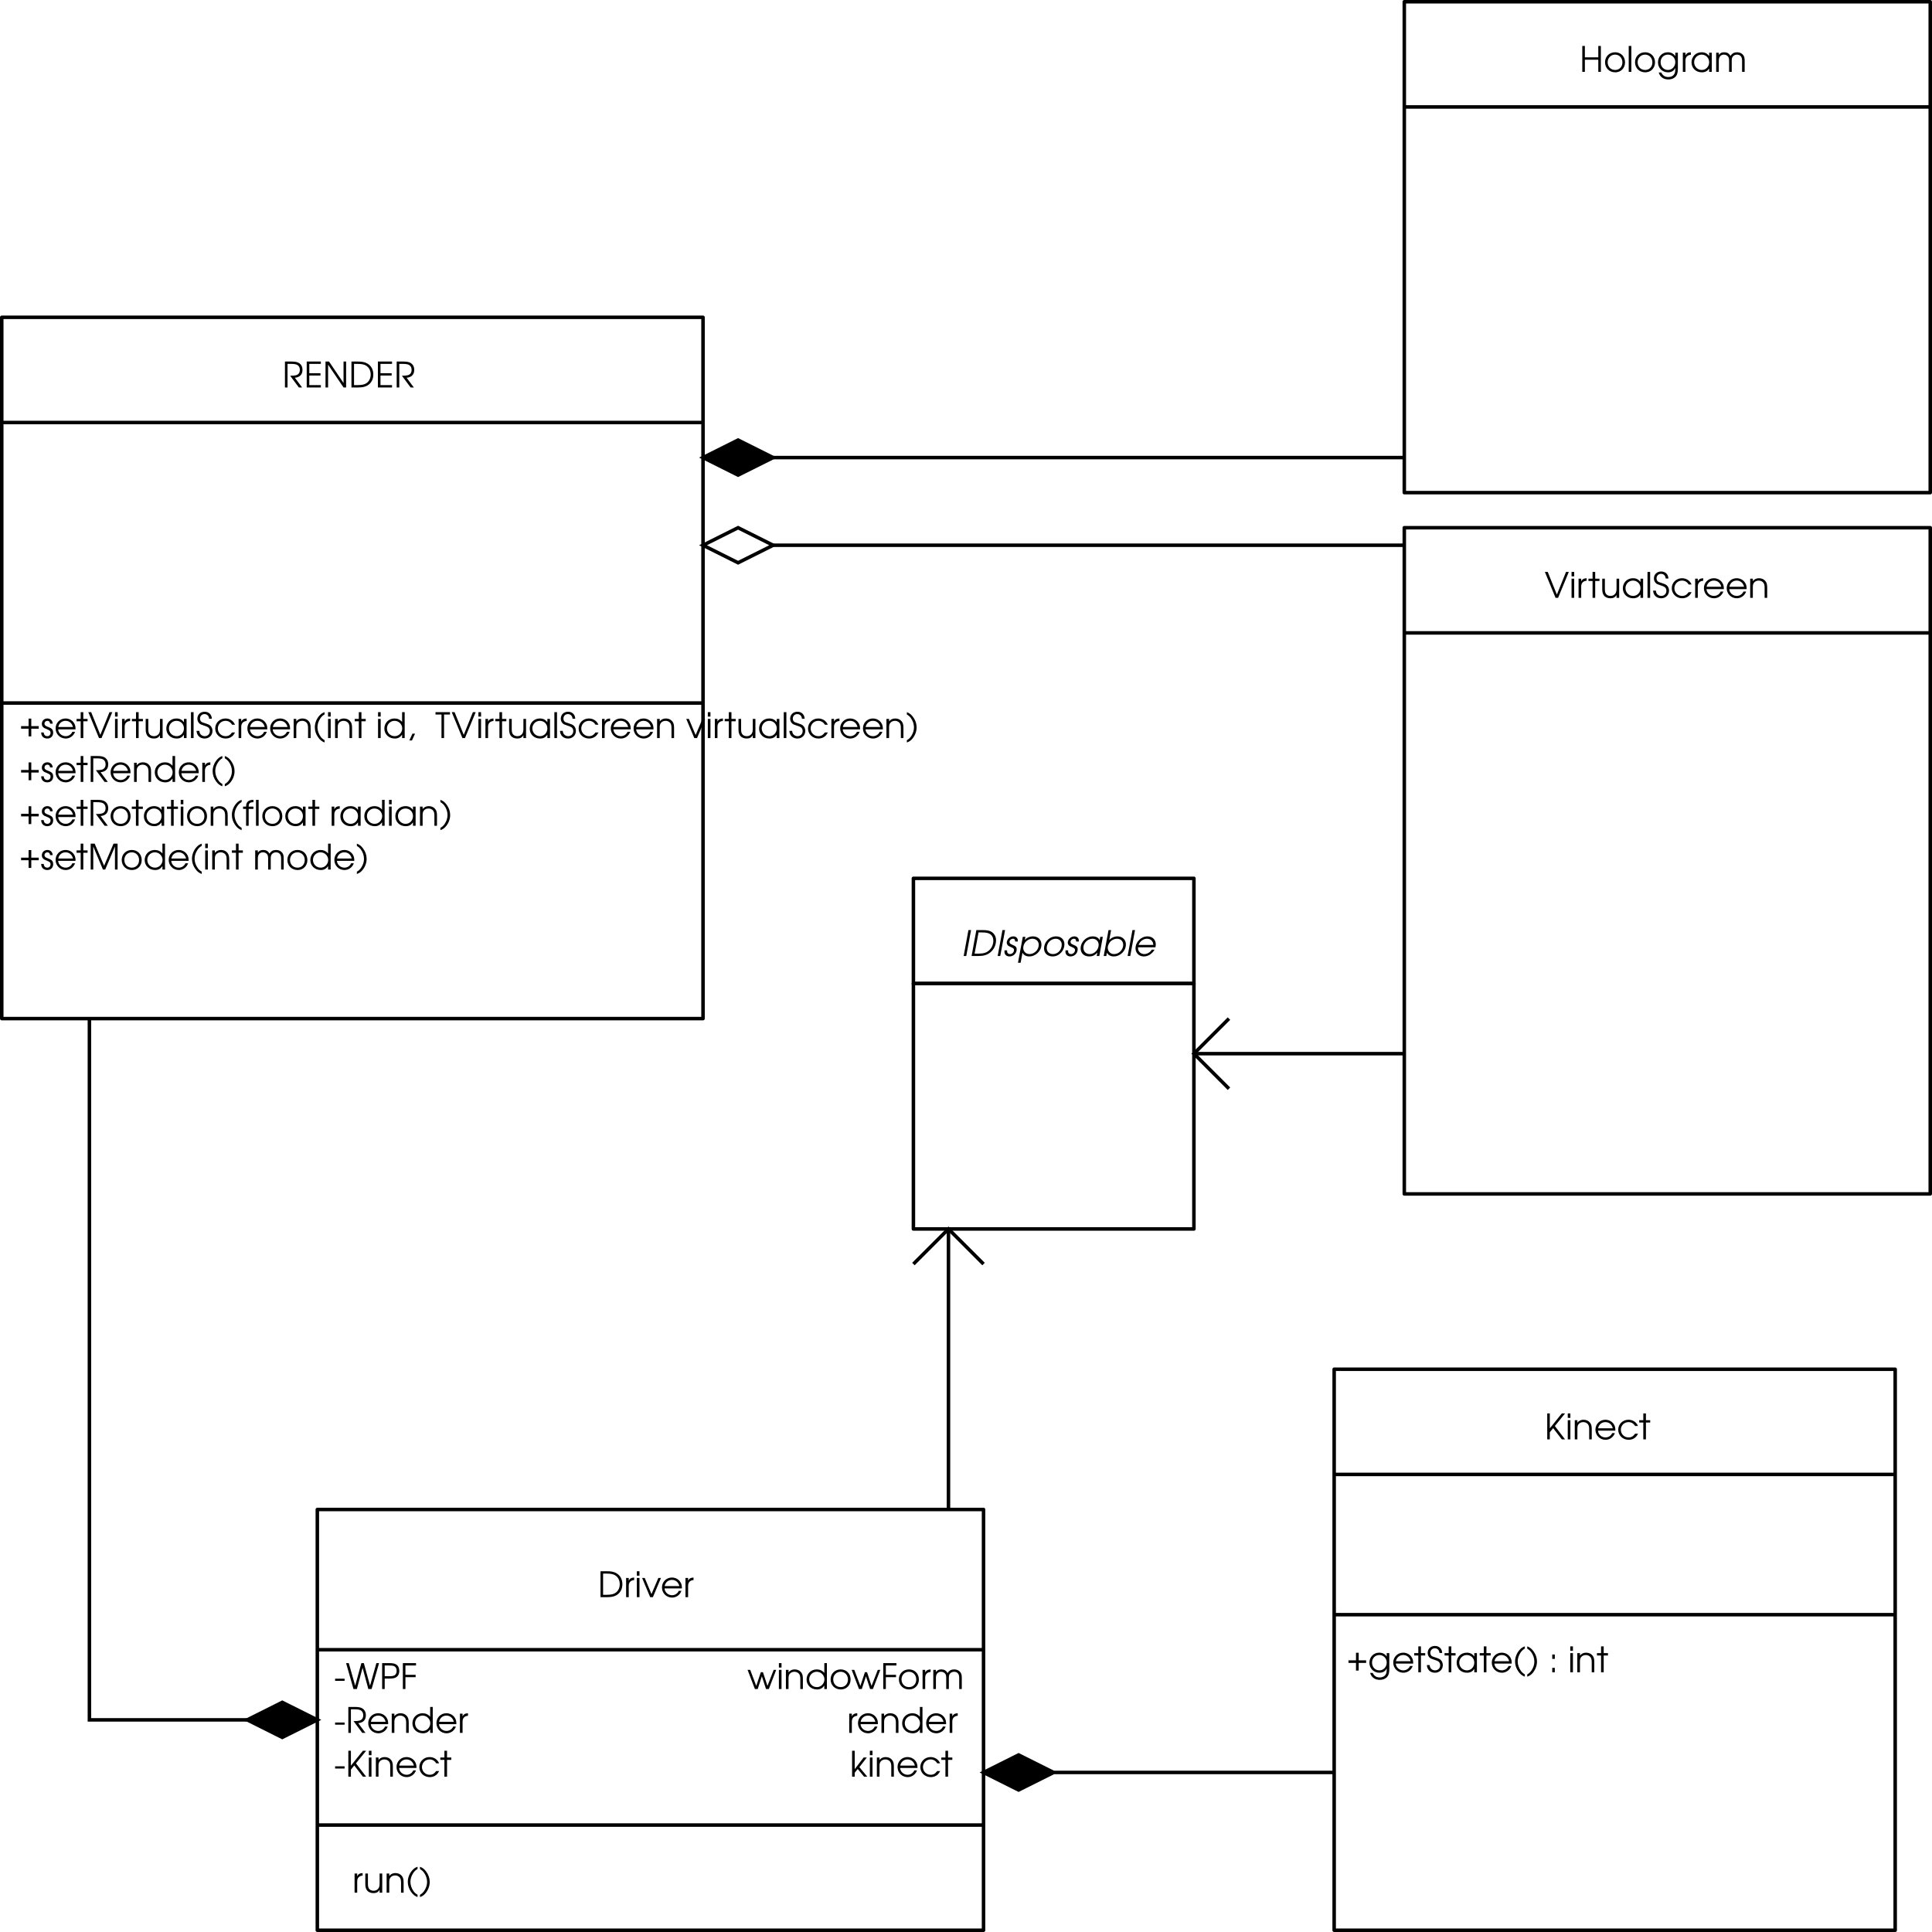
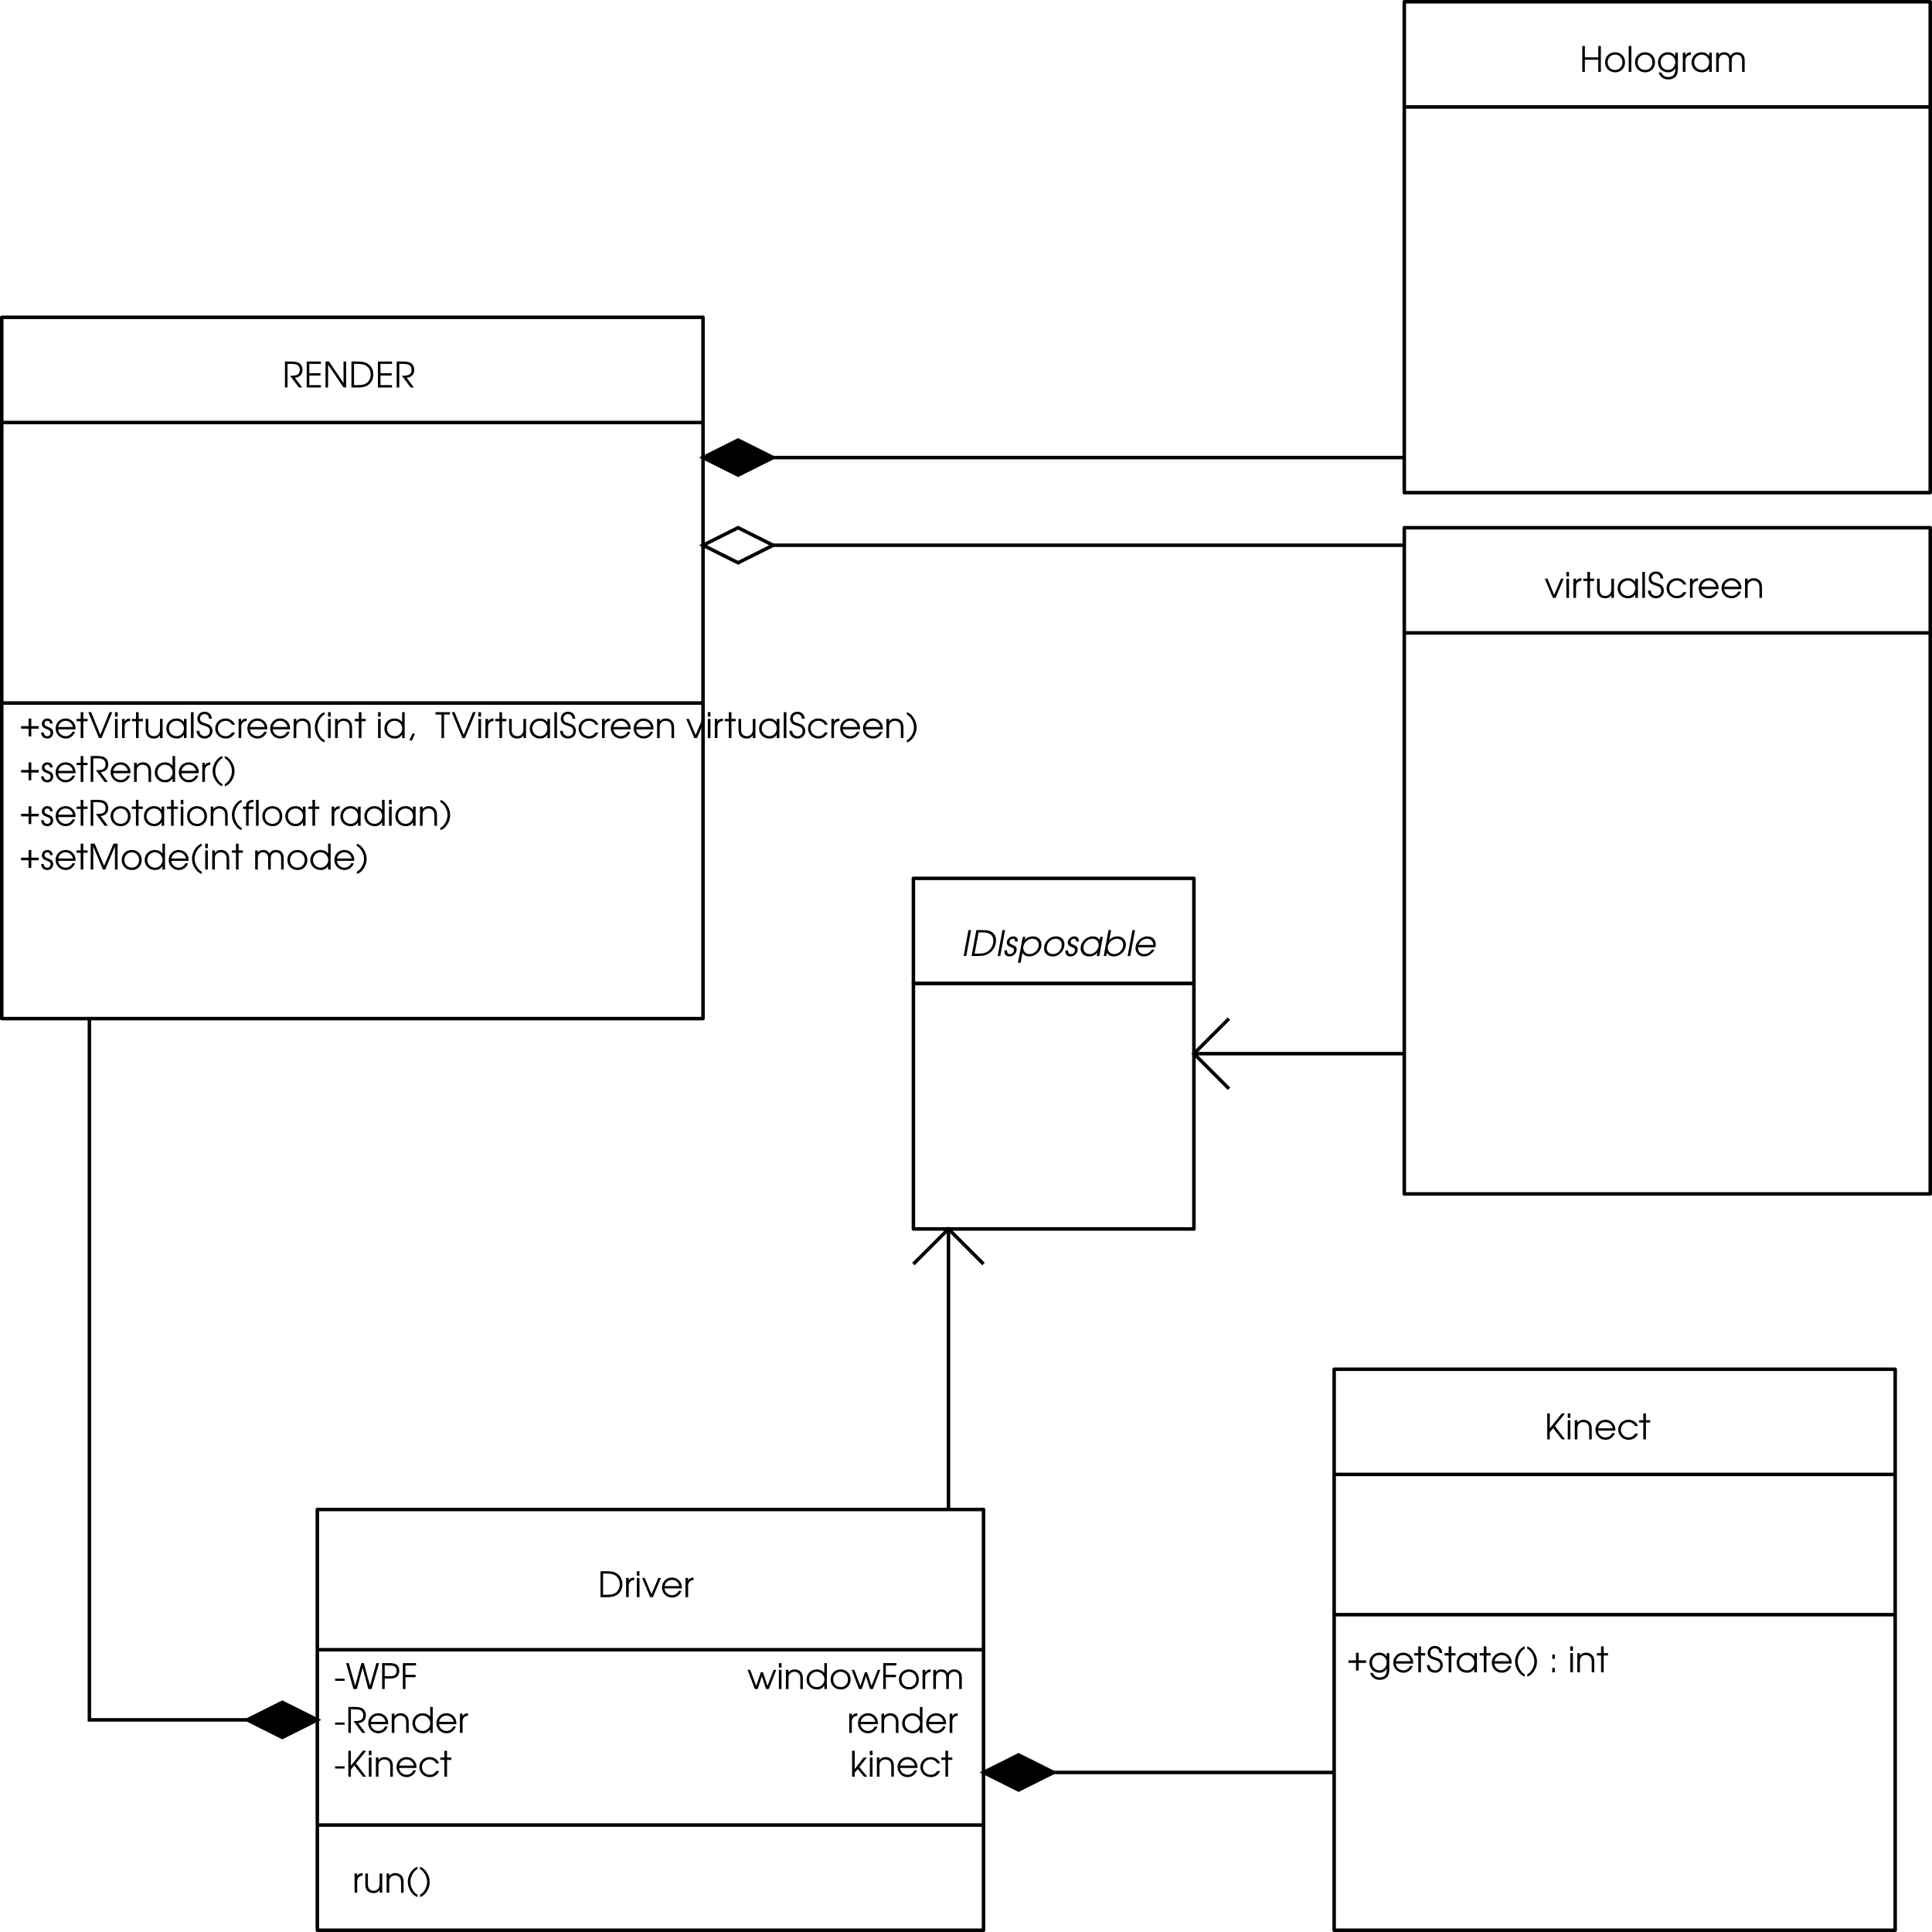
<svg xmlns="http://www.w3.org/2000/svg" width="551" height="551" id="svg2" version="1.1">
  <defs id="defs4" />
  <g id="layer1" transform="translate(-79.5,-391.8622)">
    <rect style="fill:none;stroke:#000000;stroke-width:1;stroke-linecap:round;stroke-linejoin:round;stroke-miterlimit:4;stroke-opacity:1;stroke-dasharray:none" id="rect2987" width="200" height="200" x="80" y="482.362" ry="0" />
    <flowRoot xml:space="preserve" id="flowRoot3757" style="font-size:10px;font-style:normal;font-variant:normal;font-stretch:normal;line-height:125%;letter-spacing:0px;word-spacing:0px;fill:#000000;fill-opacity:1;stroke:none;font-family:URW Gothic L;-inkscape-font-specification:URW Gothic L Book">
      <flowRegion id="flowRegion3759">
        <rect id="rect3761" width="95" height="29.286" x="223.571" y="475.219" />
      </flowRegion>
      <flowPara id="flowPara3763" />
    </flowRoot>
    <text xml:space="preserve" style="font-size:10px;font-style:normal;font-variant:normal;font-stretch:normal;line-height:125%;letter-spacing:0px;word-spacing:0px;fill:#000000;fill-opacity:1;stroke:none;font-family:URW Gothic L;-inkscape-font-specification:URW Gothic L Book" x="160" y="502.362" id="text3765">
      <tspan id="tspan3767" x="160" y="502.362">RENDER</tspan>
    </text>
    <path style="fill:none;stroke:#000000;stroke-width:1px;stroke-linecap:butt;stroke-linejoin:miter;stroke-opacity:1" d="m 80,512.362 200,0" id="path3769" />
    <flowRoot xml:space="preserve" id="flowRoot3771" style="font-size:10px;font-style:normal;font-variant:normal;font-stretch:normal;line-height:125%;letter-spacing:0px;word-spacing:0px;fill:#000000;fill-opacity:1;stroke:none;font-family:URW Gothic L;-inkscape-font-specification:URW Gothic L Book" transform="translate(-140,20)">
      <flowRegion id="flowRegion3773">
        <rect id="rect3775" width="192.143" height="71.429" x="222.857" y="495.934" />
      </flowRegion>
      <flowPara id="flowPara3777">-holograme                               Hologram</flowPara>
      <flowPara id="flowPara3822" />
-       <flowPara id="flowPara3779">-virtualScreen[4]                 VirtualScreen</flowPara>
+       <flowPara id="flowPara3779">-virtualScreen[4]                 virtualScreen</flowPara>
+       <flowPara id="flowPara3204">-int                                                         size</flowPara>
    </flowRoot>
    <path style="fill:none;stroke:#000000;stroke-width:1px;stroke-linecap:butt;stroke-linejoin:miter;stroke-opacity:1" d="m 80,592.362 200,0" id="path3781" />
    <text xml:space="preserve" style="font-size:10px;font-style:normal;font-variant:normal;font-stretch:normal;line-height:125%;letter-spacing:0px;word-spacing:0px;fill:#000000;fill-opacity:1;stroke:none;font-family:URW Gothic L;-inkscape-font-specification:URW Gothic L Book" x="85" y="602.362" id="text3802">
      <tspan id="tspan3804" x="85" y="602.362">+setVirtualScreen(int id,  TVirtualScreen virtualScreen)</tspan>
      <tspan x="85" y="614.862" id="tspan3814">+setRender()</tspan>
      <tspan x="85" y="627.362" id="tspan3816">+setRotation(float radian)</tspan>
      <tspan x="85" y="639.862" id="tspan3194">+setMode(int mode)</tspan>
    </text>
    <path style="fill:#000000;fill-opacity:1;stroke:#000000;stroke-width:1px;stroke-linecap:butt;stroke-linejoin:miter;stroke-opacity:1" d="m 280,522.362 10,-5 10,5 -10,5 z" id="path3818" />
    <path style="fill:none;stroke:#000000;stroke-width:1px;stroke-linecap:butt;stroke-linejoin:miter;stroke-opacity:1" d="m 300,522.362 180,0" id="path3820" />
    <path style="fill:none;stroke:#000000;stroke-width:1px;stroke-linecap:butt;stroke-linejoin:miter;stroke-opacity:1" d="m 280,547.362 10,-5 10,5 -10,5 z" id="path3824" />
    <path style="fill:none;stroke:#000000;stroke-width:1px;stroke-linecap:butt;stroke-linejoin:miter;stroke-opacity:1" d="m 300,547.362 180,0" id="path3826" />
    <rect style="fill:none;stroke:#000000;stroke-width:1;stroke-linecap:round;stroke-linejoin:round;stroke-miterlimit:4;stroke-opacity:1;stroke-dasharray:none" id="rect3828" width="150" height="190" x="480" y="542.362" />
    <rect style="fill:none;stroke:#000000;stroke-width:1;stroke-linecap:round;stroke-linejoin:round;stroke-miterlimit:4;stroke-opacity:1;stroke-dasharray:none" id="rect3830" width="150" height="140" x="480" y="392.362" />
    <path style="fill:none;stroke:#000000;stroke-width:1px;stroke-linecap:butt;stroke-linejoin:miter;stroke-opacity:1" d="m 480,422.362 150,0" id="path3832" />
    <path style="fill:none;stroke:#000000;stroke-width:1px;stroke-linecap:butt;stroke-linejoin:miter;stroke-opacity:1" d="m 480,572.362 150,0" id="path3834" />
    <text xml:space="preserve" style="font-size:10px;font-style:normal;font-variant:normal;font-stretch:normal;line-height:125%;letter-spacing:0px;word-spacing:0px;fill:#000000;fill-opacity:1;stroke:none;font-family:URW Gothic L;-inkscape-font-specification:URW Gothic L Book" x="520" y="562.362" id="text3836">
-       <tspan id="tspan3838" x="520" y="562.362">VirtualScreen</tspan>
+       <tspan id="tspan3838" x="520" y="562.362">virtualScreen</tspan>
    </text>
    <text xml:space="preserve" style="font-size:10px;font-style:normal;font-variant:normal;font-stretch:normal;line-height:125%;letter-spacing:0px;word-spacing:0px;fill:#000000;fill-opacity:1;stroke:none;font-family:URW Gothic L;-inkscape-font-specification:URW Gothic L Book" x="530" y="412.362" id="text3840">
      <tspan id="tspan3842" x="530" y="412.362">Hologram</tspan>
    </text>
    <rect style="fill:none;stroke:#000000;stroke-width:1;stroke-linecap:round;stroke-linejoin:round;stroke-miterlimit:4;stroke-opacity:1;stroke-dasharray:none" id="rect3844" width="190" height="120" x="170" y="822.362" />
    <flowRoot xml:space="preserve" id="flowRoot3846" style="font-size:10px;font-style:normal;font-variant:normal;font-stretch:normal;line-height:125%;letter-spacing:0px;word-spacing:0px;fill:#000000;fill-opacity:1;stroke:none;font-family:URW Gothic L;-inkscape-font-specification:URW Gothic L Book">
      <flowRegion id="flowRegion3848">
        <rect id="rect3850" width="200.01" height="160.614" x="92.934" y="271.514" />
      </flowRegion>
      <flowPara id="flowPara3852" />
    </flowRoot>
    <text xml:space="preserve" style="font-size:10px;font-style:normal;font-variant:normal;font-stretch:normal;line-height:125%;letter-spacing:0px;word-spacing:0px;fill:#000000;fill-opacity:1;stroke:none;font-family:URW Gothic L;-inkscape-font-specification:URW Gothic L Book" x="353.571" y="664.505" id="text3856">
      <tspan id="tspan3858" x="353.571" y="664.505" style="font-style:oblique;-inkscape-font-specification:URW Gothic L Book Oblique">IDIsposable</tspan>
    </text>
    <rect style="fill:none;stroke:#000000;stroke-width:1;stroke-linecap:round;stroke-linejoin:round;stroke-miterlimit:4;stroke-opacity:1;stroke-dasharray:none" id="rect3860" width="80" height="30" x="340" y="642.362" />
    <rect style="fill:none;stroke:#000000;stroke-width:1;stroke-linecap:round;stroke-linejoin:round;stroke-miterlimit:4;stroke-opacity:1;stroke-dasharray:none" id="rect3862" width="80" height="70" x="340" y="672.362" />
    <path style="fill:none;stroke:#000000;stroke-width:1px;stroke-linecap:butt;stroke-linejoin:miter;stroke-opacity:1" d="m 420,692.362 60,0" id="path3872" />
    <path style="fill:none;stroke:#000000;stroke-width:1px;stroke-linecap:butt;stroke-linejoin:miter;stroke-opacity:1" d="m 430,682.362 -10,10 10,10" id="path3874" />
    <path style="fill:none;stroke:#000000;stroke-width:1px;stroke-linecap:butt;stroke-linejoin:miter;stroke-opacity:1" d="m 170,862.362 190,0" id="path3876" />
    <text xml:space="preserve" style="font-size:10px;font-style:normal;font-variant:normal;font-stretch:normal;line-height:125%;letter-spacing:0px;word-spacing:0px;fill:#000000;fill-opacity:1;stroke:none;font-family:URW Gothic L;-inkscape-font-specification:URW Gothic L Book" x="250" y="847.362" id="text3878">
      <tspan id="tspan3880" x="250" y="847.362">Driver</tspan>
    </text>
    <text xml:space="preserve" style="font-size:10px;font-style:normal;font-variant:normal;font-stretch:normal;line-height:125%;letter-spacing:0px;word-spacing:0px;fill:#000000;fill-opacity:1;stroke:none;font-family:URW Gothic L;-inkscape-font-specification:URW Gothic L Book" x="174.756" y="873.565" id="text3882">
      <tspan id="tspan3884" x="174.756" y="873.565">-WPF                                  windowForm</tspan>
      <tspan x="174.756" y="886.065" id="tspan3886">-Render                                       render</tspan>
      <tspan x="174.756" y="898.565" id="tspan3894">-Kinect                                         kinect</tspan>
      <tspan x="174.756" y="911.065" id="tspan3892" />
    </text>
    <path style="fill:none;stroke:#000000;stroke-width:1px;stroke-linecap:butt;stroke-linejoin:miter;stroke-opacity:1" d="m 170,912.362 10,0 180,0" id="path3896" />
    <text xml:space="preserve" style="font-size:10px;font-style:normal;font-variant:normal;font-stretch:normal;line-height:125%;letter-spacing:0px;word-spacing:0px;fill:#000000;fill-opacity:1;stroke:none;font-family:URW Gothic L;-inkscape-font-specification:URW Gothic L Book" x="180" y="931.648" id="text3898">
      <tspan id="tspan3900" x="180" y="931.648">run()</tspan>
    </text>
    <path style="fill:#000000;fill-opacity:1;stroke:#000000;stroke-width:1px;stroke-linecap:butt;stroke-linejoin:miter;stroke-opacity:1" d="m 170,882.362 -10,-5 -10,5 10,5 z" id="path3902" />
    <path style="fill:none;stroke:#000000;stroke-width:1px;stroke-linecap:butt;stroke-linejoin:miter;stroke-opacity:1" d="m 150,882.362 -45,0 0,-200" id="path3904" />
    <path style="fill:none;stroke:#000000;stroke-width:1px;stroke-linecap:butt;stroke-linejoin:miter;stroke-opacity:1" d="m 350,822.362 0,-80" id="path3906" />
    <path style="fill:none;stroke:#000000;stroke-width:1px;stroke-linecap:butt;stroke-linejoin:miter;stroke-opacity:1" d="m 340,752.362 10,-10 10,10" id="path3908" />
    <rect style="fill:none;stroke:#000000;stroke-width:1;stroke-linecap:round;stroke-linejoin:round;stroke-miterlimit:4;stroke-opacity:1;stroke-dasharray:none" id="rect3910" width="160" height="160" x="460" y="782.362" />
    <path style="fill:none;stroke:#000000;stroke-width:1px;stroke-linecap:butt;stroke-linejoin:miter;stroke-opacity:1" d="m 460,812.362 160,0" id="path3912" />
    <text xml:space="preserve" style="font-size:10px;font-style:normal;font-variant:normal;font-stretch:normal;line-height:125%;letter-spacing:0px;word-spacing:0px;fill:#000000;fill-opacity:1;stroke:none;font-family:URW Gothic L;-inkscape-font-specification:URW Gothic L Book" x="520" y="802.362" id="text3914">
      <tspan id="tspan3916" x="520" y="802.362">Kinect</tspan>
    </text>
    <path style="fill:none;stroke:#000000;stroke-width:1px;stroke-linecap:butt;stroke-linejoin:miter;stroke-opacity:1" d="m 460,852.362 160,0" id="path3918" />
    <text xml:space="preserve" style="font-size:10px;font-style:normal;font-variant:normal;font-stretch:normal;line-height:125%;letter-spacing:0px;word-spacing:0px;fill:#000000;fill-opacity:1;stroke:none;font-family:URW Gothic L;-inkscape-font-specification:URW Gothic L Book" x="463.571" y="868.791" id="text3920">
      <tspan id="tspan3922" x="463.571" y="868.791">+getState() : int</tspan>
    </text>
    <path style="fill:#000000;fill-opacity:1;stroke:#000000;stroke-width:1px;stroke-linecap:butt;stroke-linejoin:miter;stroke-opacity:1" d="m 460,897.362 -80,0 -10,-5 -10,5 10,5 10,-5" id="path3924" />
    <flowRoot xml:space="preserve" id="flowRoot3196" style="font-size:10px;font-style:normal;font-variant:normal;font-stretch:normal;line-height:125%;letter-spacing:0px;word-spacing:0px;fill:#000000;fill-opacity:1;stroke:none;font-family:URW Gothic L;-inkscape-font-specification:URW Gothic L Book">
      <flowRegion id="flowRegion3198">
        <rect id="rect3200" width="216.429" height="156.429" x="195" y="310.219" />
      </flowRegion>
      <flowPara id="flowPara3202" />
    </flowRoot>
  </g>
</svg>
